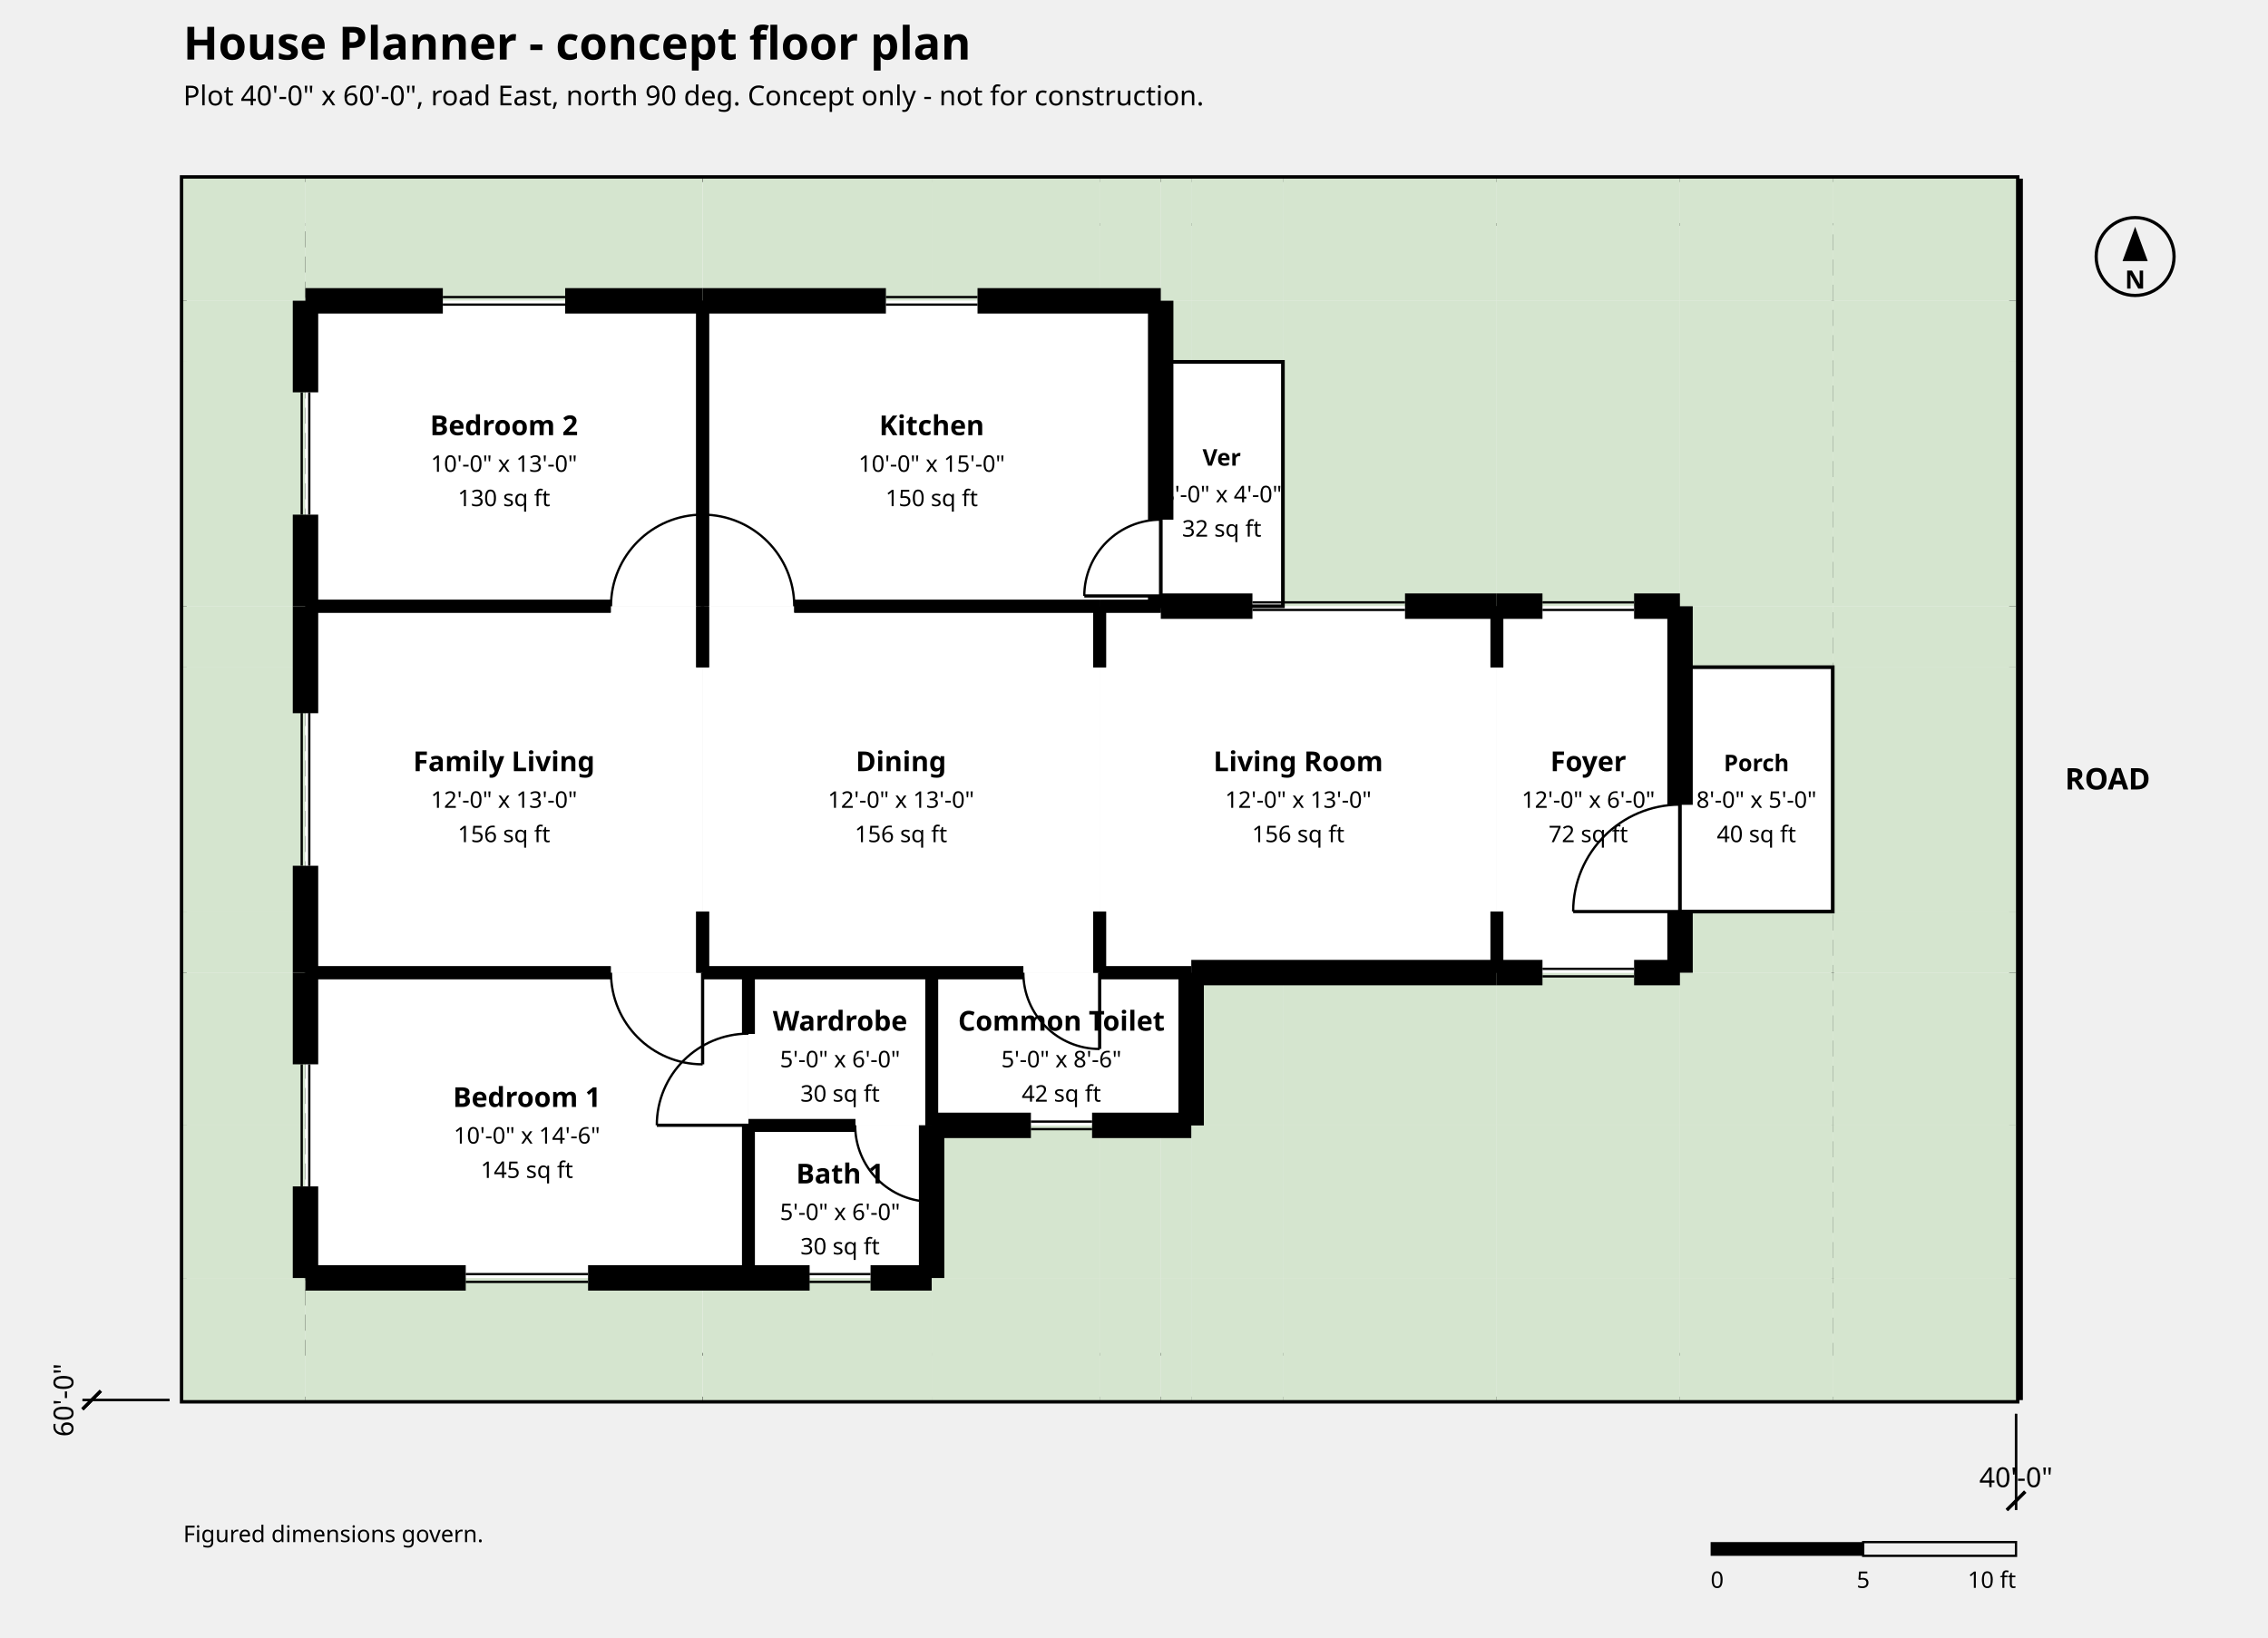
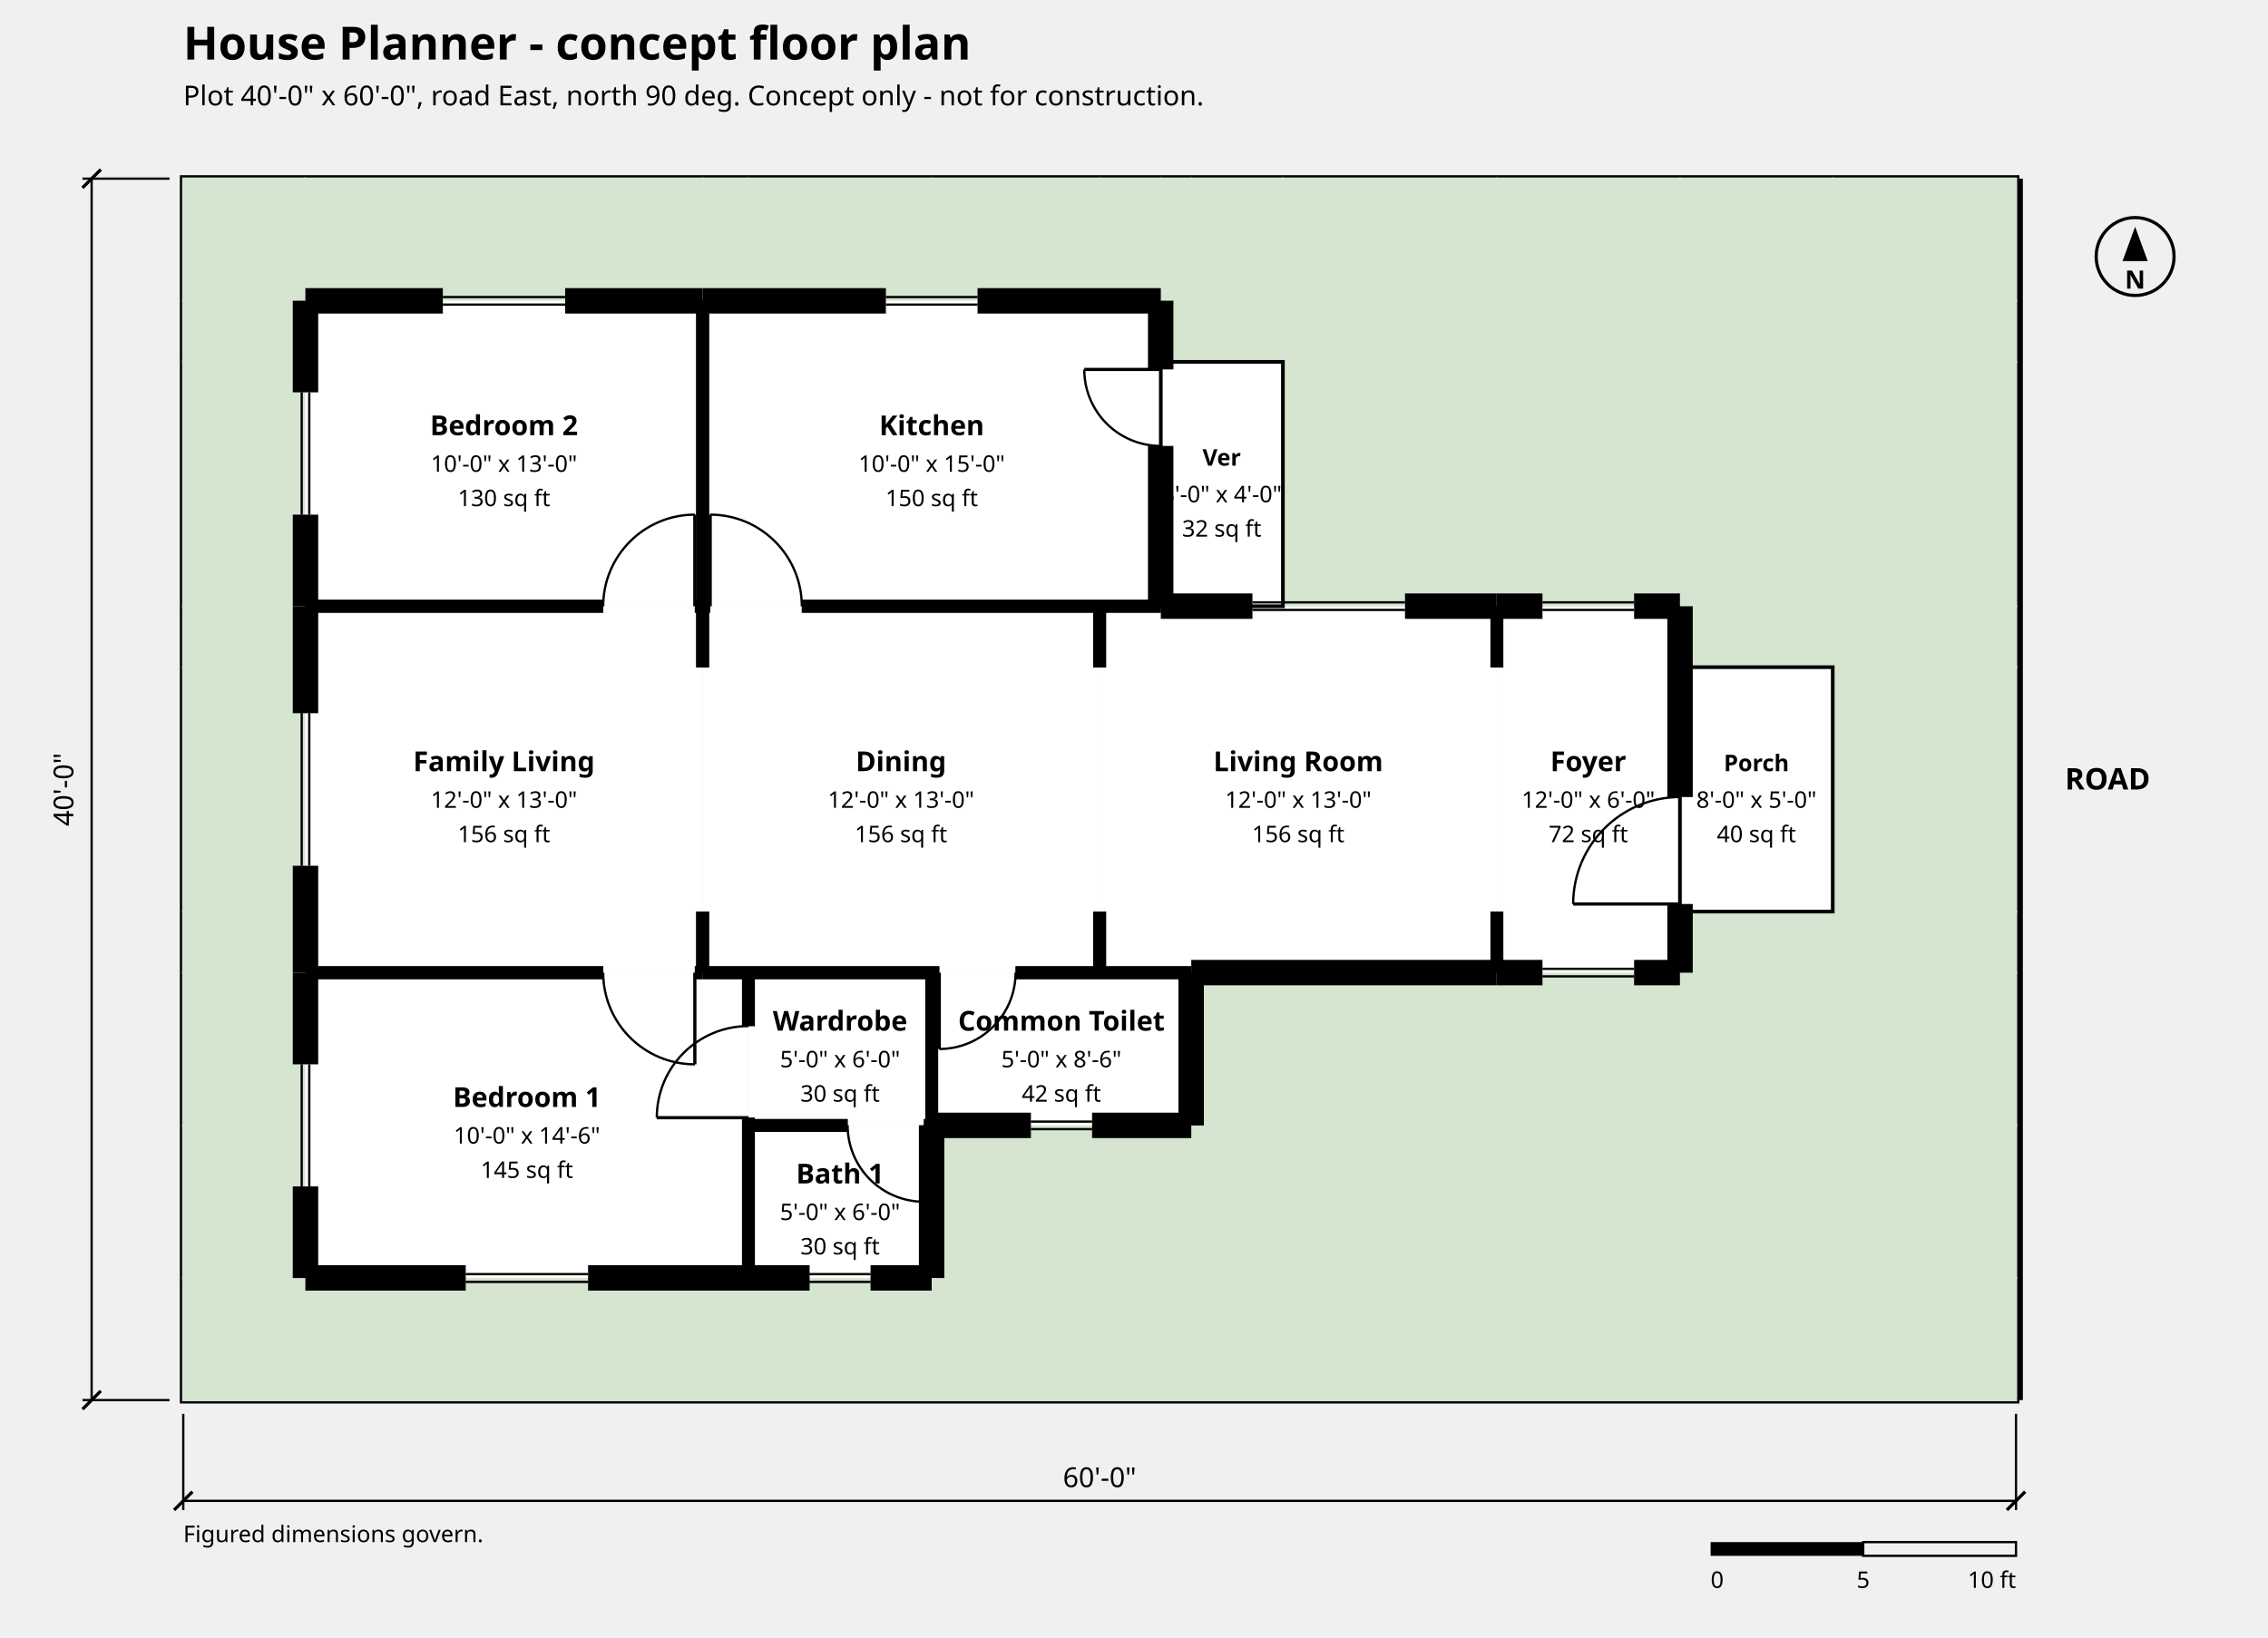
<svg xmlns="http://www.w3.org/2000/svg" viewBox="0 0 990 715" style="width:100%;height:auto;max-width:960px;background:#fff" font-family="sans-serif">
  <text x="80" y="26" font-size="20" font-weight="bold">House Planner - concept floor plan</text>
  <text x="80" y="46" font-size="12">Plot 40'-0" x 60'-0", road East, north 90 deg. Concept only - not for construction.</text>
  <rect x="80.0" y="78.0" width="800.0" height="533.3" fill="none" stroke="#000" stroke-width="3" />
  <rect x="133.3" y="98.0" width="666.7" height="493.3" fill="none" stroke="#000" stroke-width="1.2" stroke-dasharray="7 4" />
  <text x="137.3" y="112.0" font-size="10">setback line</text>
  <line x1="880.0" y1="611.3" x2="880.0" y2="78.0" stroke="#000" stroke-width="6" />
  <text x="920.0" y="344.7" font-size="13" font-weight="bold" text-anchor="middle">ROAD</text>
-   <rect x="800.0" y="558.0" width="80.0" height="53.3" fill="#d5e5cf" stroke="none" />
-   <rect x="733.3" y="558.0" width="66.7" height="53.3" fill="#d5e5cf" stroke="none" />
-   <rect x="653.3" y="558.0" width="80.0" height="53.3" fill="#d5e5cf" stroke="none" />
-   <rect x="560.0" y="558.0" width="93.3" height="53.3" fill="#d5e5cf" stroke="none" />
-   <rect x="520.0" y="558.0" width="40.0" height="53.3" fill="#d5e5cf" stroke="none" />
-   <rect x="506.7" y="558.0" width="13.3" height="53.3" fill="#d5e5cf" stroke="none" />
-   <rect x="480.0" y="558.0" width="26.7" height="53.3" fill="#d5e5cf" stroke="none" />
-   <rect x="406.7" y="558.0" width="73.3" height="53.3" fill="#d5e5cf" stroke="none" />
-   <rect x="326.7" y="558.0" width="80.0" height="53.3" fill="#d5e5cf" stroke="none" />
-   <rect x="306.7" y="558.0" width="20.0" height="53.3" fill="#d5e5cf" stroke="none" />
-   <rect x="133.3" y="558.0" width="173.3" height="53.3" fill="#d5e5cf" stroke="none" />
-   <rect x="80.0" y="558.0" width="53.3" height="53.3" fill="#d5e5cf" stroke="none" />
-   <rect x="800.0" y="491.3" width="80.0" height="66.7" fill="#d5e5cf" stroke="none" />
-   <rect x="733.3" y="491.3" width="66.7" height="66.7" fill="#d5e5cf" stroke="none" />
-   <rect x="653.3" y="491.3" width="80.0" height="66.7" fill="#d5e5cf" stroke="none" />
-   <rect x="560.0" y="491.3" width="93.3" height="66.7" fill="#d5e5cf" stroke="none" />
-   <rect x="520.0" y="491.3" width="40.0" height="66.7" fill="#d5e5cf" stroke="none" />
-   <rect x="506.7" y="491.3" width="13.3" height="66.7" fill="#d5e5cf" stroke="none" />
-   <rect x="480.0" y="491.3" width="26.7" height="66.7" fill="#d5e5cf" stroke="none" />
-   <rect x="406.7" y="491.3" width="73.3" height="66.7" fill="#d5e5cf" stroke="none" />
-   <rect x="80.0" y="491.3" width="53.3" height="66.7" fill="#d5e5cf" stroke="none" />
-   <rect x="800.0" y="424.7" width="80.0" height="66.7" fill="#d5e5cf" stroke="none" />
-   <rect x="733.3" y="424.7" width="66.7" height="66.7" fill="#d5e5cf" stroke="none" />
-   <rect x="653.3" y="424.7" width="80.0" height="66.7" fill="#d5e5cf" stroke="none" />
-   <rect x="560.0" y="424.7" width="93.3" height="66.7" fill="#d5e5cf" stroke="none" />
-   <rect x="520.0" y="424.7" width="40.0" height="66.7" fill="#d5e5cf" stroke="none" />
-   <rect x="80.0" y="424.7" width="53.3" height="66.7" fill="#d5e5cf" stroke="none" />
-   <rect x="800.0" y="398.0" width="80.0" height="26.7" fill="#d5e5cf" stroke="none" />
-   <rect x="733.3" y="398.0" width="66.7" height="26.7" fill="#d5e5cf" stroke="none" />
-   <rect x="80.0" y="398.0" width="53.3" height="26.7" fill="#d5e5cf" stroke="none" />
-   <rect x="800.0" y="291.3" width="80.0" height="106.7" fill="#d5e5cf" stroke="none" />
-   <rect x="80.0" y="291.3" width="53.3" height="106.7" fill="#d5e5cf" stroke="none" />
-   <rect x="800.0" y="264.7" width="80.0" height="26.7" fill="#d5e5cf" stroke="none" />
-   <rect x="733.3" y="264.7" width="66.7" height="26.7" fill="#d5e5cf" stroke="none" />
-   <rect x="80.0" y="264.7" width="53.3" height="26.7" fill="#d5e5cf" stroke="none" />
-   <rect x="800.0" y="158.0" width="80.0" height="106.7" fill="#d5e5cf" stroke="none" />
-   <rect x="733.3" y="158.0" width="66.7" height="106.7" fill="#d5e5cf" stroke="none" />
-   <rect x="653.3" y="158.0" width="80.0" height="106.7" fill="#d5e5cf" stroke="none" />
-   <rect x="560.0" y="158.0" width="93.3" height="106.7" fill="#d5e5cf" stroke="none" />
-   <rect x="80.0" y="158.0" width="53.3" height="106.7" fill="#d5e5cf" stroke="none" />
-   <rect x="800.0" y="131.3" width="80.0" height="26.7" fill="#d5e5cf" stroke="none" />
-   <rect x="733.3" y="131.3" width="66.7" height="26.7" fill="#d5e5cf" stroke="none" />
-   <rect x="653.3" y="131.3" width="80.0" height="26.7" fill="#d5e5cf" stroke="none" />
-   <rect x="560.0" y="131.3" width="93.3" height="26.7" fill="#d5e5cf" stroke="none" />
-   <rect x="520.0" y="131.3" width="40.0" height="26.7" fill="#d5e5cf" stroke="none" />
-   <rect x="506.7" y="131.3" width="13.3" height="26.7" fill="#d5e5cf" stroke="none" />
-   <rect x="80.0" y="131.3" width="53.3" height="26.7" fill="#d5e5cf" stroke="none" />
-   <rect x="800.0" y="78.0" width="80.0" height="53.3" fill="#d5e5cf" stroke="none" />
-   <rect x="733.3" y="78.0" width="66.7" height="53.3" fill="#d5e5cf" stroke="none" />
-   <rect x="653.3" y="78.0" width="80.0" height="53.3" fill="#d5e5cf" stroke="none" />
-   <rect x="560.0" y="78.0" width="93.3" height="53.3" fill="#d5e5cf" stroke="none" />
-   <rect x="520.0" y="78.0" width="40.0" height="53.3" fill="#d5e5cf" stroke="none" />
-   <rect x="506.7" y="78.0" width="13.3" height="53.3" fill="#d5e5cf" stroke="none" />
-   <rect x="480.0" y="78.0" width="26.7" height="53.3" fill="#d5e5cf" stroke="none" />
-   <rect x="406.7" y="78.0" width="73.3" height="53.3" fill="#d5e5cf" stroke="none" />
-   <rect x="326.7" y="78.0" width="80.0" height="53.3" fill="#d5e5cf" stroke="none" />
-   <rect x="306.7" y="78.0" width="20.0" height="53.3" fill="#d5e5cf" stroke="none" />
-   <rect x="133.3" y="78.0" width="173.3" height="53.3" fill="#d5e5cf" stroke="none" />
-   <rect x="80.0" y="78.0" width="53.3" height="53.3" fill="#d5e5cf" stroke="none" />
+   <rect x="799.5" y="557.5" width="81.0" height="54.3" fill="#d5e5cf" stroke="none" />
+   <rect x="732.8" y="557.5" width="67.7" height="54.3" fill="#d5e5cf" stroke="none" />
+   <rect x="652.8" y="557.5" width="81.0" height="54.3" fill="#d5e5cf" stroke="none" />
+   <rect x="559.5" y="557.5" width="94.3" height="54.3" fill="#d5e5cf" stroke="none" />
+   <rect x="519.5" y="557.5" width="41.0" height="54.3" fill="#d5e5cf" stroke="none" />
+   <rect x="506.2" y="557.5" width="14.3" height="54.3" fill="#d5e5cf" stroke="none" />
+   <rect x="479.5" y="557.5" width="27.7" height="54.3" fill="#d5e5cf" stroke="none" />
+   <rect x="406.2" y="557.5" width="74.3" height="54.3" fill="#d5e5cf" stroke="none" />
+   <rect x="326.2" y="557.5" width="81.0" height="54.3" fill="#d5e5cf" stroke="none" />
+   <rect x="306.2" y="557.5" width="21.0" height="54.3" fill="#d5e5cf" stroke="none" />
+   <rect x="132.8" y="557.5" width="174.3" height="54.3" fill="#d5e5cf" stroke="none" />
+   <rect x="79.5" y="557.5" width="54.3" height="54.3" fill="#d5e5cf" stroke="none" />
+   <rect x="799.5" y="490.8" width="81.0" height="67.7" fill="#d5e5cf" stroke="none" />
+   <rect x="732.8" y="490.8" width="67.7" height="67.7" fill="#d5e5cf" stroke="none" />
+   <rect x="652.8" y="490.8" width="81.0" height="67.7" fill="#d5e5cf" stroke="none" />
+   <rect x="559.5" y="490.8" width="94.3" height="67.7" fill="#d5e5cf" stroke="none" />
+   <rect x="519.5" y="490.8" width="41.0" height="67.7" fill="#d5e5cf" stroke="none" />
+   <rect x="506.2" y="490.8" width="14.3" height="67.7" fill="#d5e5cf" stroke="none" />
+   <rect x="479.5" y="490.8" width="27.7" height="67.7" fill="#d5e5cf" stroke="none" />
+   <rect x="406.2" y="490.8" width="74.3" height="67.7" fill="#d5e5cf" stroke="none" />
+   <rect x="79.5" y="490.8" width="54.3" height="67.7" fill="#d5e5cf" stroke="none" />
+   <rect x="799.5" y="424.2" width="81.0" height="67.7" fill="#d5e5cf" stroke="none" />
+   <rect x="732.8" y="424.2" width="67.7" height="67.7" fill="#d5e5cf" stroke="none" />
+   <rect x="652.8" y="424.2" width="81.0" height="67.7" fill="#d5e5cf" stroke="none" />
+   <rect x="559.5" y="424.2" width="94.3" height="67.7" fill="#d5e5cf" stroke="none" />
+   <rect x="519.5" y="424.2" width="41.0" height="67.7" fill="#d5e5cf" stroke="none" />
+   <rect x="79.5" y="424.2" width="54.3" height="67.7" fill="#d5e5cf" stroke="none" />
+   <rect x="799.5" y="397.5" width="81.0" height="27.7" fill="#d5e5cf" stroke="none" />
+   <rect x="732.8" y="397.5" width="67.7" height="27.7" fill="#d5e5cf" stroke="none" />
+   <rect x="79.5" y="397.5" width="54.3" height="27.7" fill="#d5e5cf" stroke="none" />
+   <rect x="799.5" y="290.8" width="81.0" height="107.7" fill="#d5e5cf" stroke="none" />
+   <rect x="79.5" y="290.8" width="54.3" height="107.7" fill="#d5e5cf" stroke="none" />
+   <rect x="799.5" y="264.2" width="81.0" height="27.7" fill="#d5e5cf" stroke="none" />
+   <rect x="732.8" y="264.2" width="67.7" height="27.7" fill="#d5e5cf" stroke="none" />
+   <rect x="79.5" y="264.2" width="54.3" height="27.7" fill="#d5e5cf" stroke="none" />
+   <rect x="799.5" y="157.5" width="81.0" height="107.7" fill="#d5e5cf" stroke="none" />
+   <rect x="732.8" y="157.5" width="67.7" height="107.7" fill="#d5e5cf" stroke="none" />
+   <rect x="652.8" y="157.5" width="81.0" height="107.7" fill="#d5e5cf" stroke="none" />
+   <rect x="559.5" y="157.5" width="94.3" height="107.7" fill="#d5e5cf" stroke="none" />
+   <rect x="79.5" y="157.5" width="54.3" height="107.7" fill="#d5e5cf" stroke="none" />
+   <rect x="799.5" y="130.8" width="81.0" height="27.7" fill="#d5e5cf" stroke="none" />
+   <rect x="732.8" y="130.8" width="67.7" height="27.7" fill="#d5e5cf" stroke="none" />
+   <rect x="652.8" y="130.8" width="81.0" height="27.7" fill="#d5e5cf" stroke="none" />
+   <rect x="559.5" y="130.8" width="94.3" height="27.7" fill="#d5e5cf" stroke="none" />
+   <rect x="519.5" y="130.8" width="41.0" height="27.7" fill="#d5e5cf" stroke="none" />
+   <rect x="506.2" y="130.8" width="14.3" height="27.7" fill="#d5e5cf" stroke="none" />
+   <rect x="79.5" y="130.8" width="54.3" height="27.7" fill="#d5e5cf" stroke="none" />
+   <rect x="799.5" y="77.5" width="81.0" height="54.3" fill="#d5e5cf" stroke="none" />
+   <rect x="732.8" y="77.5" width="67.7" height="54.3" fill="#d5e5cf" stroke="none" />
+   <rect x="652.8" y="77.5" width="81.0" height="54.3" fill="#d5e5cf" stroke="none" />
+   <rect x="559.5" y="77.5" width="94.3" height="54.3" fill="#d5e5cf" stroke="none" />
+   <rect x="519.5" y="77.5" width="41.0" height="54.3" fill="#d5e5cf" stroke="none" />
+   <rect x="506.2" y="77.5" width="14.3" height="54.3" fill="#d5e5cf" stroke="none" />
+   <rect x="479.5" y="77.5" width="27.7" height="54.3" fill="#d5e5cf" stroke="none" />
+   <rect x="406.2" y="77.5" width="74.3" height="54.3" fill="#d5e5cf" stroke="none" />
+   <rect x="326.2" y="77.5" width="81.0" height="54.3" fill="#d5e5cf" stroke="none" />
+   <rect x="306.2" y="77.5" width="21.0" height="54.3" fill="#d5e5cf" stroke="none" />
+   <rect x="132.8" y="77.5" width="174.3" height="54.3" fill="#d5e5cf" stroke="none" />
+   <rect x="79.5" y="77.5" width="54.3" height="54.3" fill="#d5e5cf" stroke="none" />
  <g>
    <rect x="653.3" y="264.7" width="80.0" height="160.0" fill="#fff" stroke="none" />
    <text x="693.3" y="336.7" font-size="12" font-weight="bold" text-anchor="middle">Foyer</text>
    <text x="693.3" y="352.7" font-size="10" text-anchor="middle">12'-0" x 6'-0"</text>
    <text x="693.3" y="367.7" font-size="10" text-anchor="middle">72 sq ft</text>
  </g>
  <g>
    <rect x="480.0" y="264.7" width="173.3" height="160.0" fill="#fff" stroke="none" />
    <text x="566.7" y="336.7" font-size="12" font-weight="bold" text-anchor="middle">Living Room</text>
    <text x="566.7" y="352.7" font-size="10" text-anchor="middle">12'-0" x 13'-0"</text>
    <text x="566.7" y="367.7" font-size="10" text-anchor="middle">156 sq ft</text>
  </g>
  <g>
    <rect x="306.7" y="264.7" width="173.3" height="160.0" fill="#fff" stroke="none" />
    <text x="393.3" y="336.7" font-size="12" font-weight="bold" text-anchor="middle">Dining</text>
    <text x="393.3" y="352.7" font-size="10" text-anchor="middle">12'-0" x 13'-0"</text>
    <text x="393.3" y="367.7" font-size="10" text-anchor="middle">156 sq ft</text>
  </g>
  <g>
    <rect x="133.3" y="264.7" width="173.3" height="160.0" fill="#fff" stroke="none" />
    <text x="220.0" y="336.7" font-size="12" font-weight="bold" text-anchor="middle">Family Living</text>
    <text x="220.0" y="352.7" font-size="10" text-anchor="middle">12'-0" x 13'-0"</text>
    <text x="220.0" y="367.7" font-size="10" text-anchor="middle">156 sq ft</text>
  </g>
  <g>
    <rect x="133.3" y="424.7" width="193.3" height="133.3" fill="#fff" stroke="none" />
    <text x="230.0" y="483.3" font-size="12" font-weight="bold" text-anchor="middle">Bedroom 1</text>
    <text x="230.0" y="499.3" font-size="10" text-anchor="middle">10'-0" x 14'-6"</text>
    <text x="230.0" y="514.3" font-size="10" text-anchor="middle">145 sq ft</text>
  </g>
  <g>
    <rect x="326.7" y="491.3" width="80.0" height="66.7" fill="#fff" stroke="none" />
    <text x="366.7" y="516.7" font-size="12" font-weight="bold" text-anchor="middle">Bath 1</text>
    <text x="366.7" y="532.7" font-size="10" text-anchor="middle">5'-0" x 6'-0"</text>
    <text x="366.7" y="547.7" font-size="10" text-anchor="middle">30 sq ft</text>
  </g>
  <g>
    <rect x="326.7" y="424.7" width="80.0" height="66.7" fill="#fff" stroke="none" />
    <text x="366.7" y="450.0" font-size="12" font-weight="bold" text-anchor="middle">Wardrobe</text>
    <text x="366.7" y="466.0" font-size="10" text-anchor="middle">5'-0" x 6'-0"</text>
    <text x="366.7" y="481.0" font-size="10" text-anchor="middle">30 sq ft</text>
  </g>
  <g>
    <rect x="406.7" y="424.7" width="113.3" height="66.7" fill="#fff" stroke="none" />
    <text x="463.3" y="450.0" font-size="12" font-weight="bold" text-anchor="middle">Common Toilet</text>
    <text x="463.3" y="466.0" font-size="10" text-anchor="middle">5'-0" x 8'-6"</text>
    <text x="463.3" y="481.0" font-size="10" text-anchor="middle">42 sq ft</text>
  </g>
  <g>
    <rect x="133.3" y="131.3" width="173.3" height="133.3" fill="#fff" stroke="none" />
    <text x="220.0" y="190.0" font-size="12" font-weight="bold" text-anchor="middle">Bedroom 2</text>
    <text x="220.0" y="206.0" font-size="10" text-anchor="middle">10'-0" x 13'-0"</text>
    <text x="220.0" y="221.0" font-size="10" text-anchor="middle">130 sq ft</text>
  </g>
  <g>
    <rect x="306.7" y="131.3" width="200.0" height="133.3" fill="#fff" stroke="none" />
    <text x="406.7" y="190.0" font-size="12" font-weight="bold" text-anchor="middle">Kitchen</text>
    <text x="406.7" y="206.0" font-size="10" text-anchor="middle">10'-0" x 15'-0"</text>
    <text x="406.7" y="221.0" font-size="10" text-anchor="middle">150 sq ft</text>
  </g>
  <g>
    <rect x="733.3" y="291.3" width="66.7" height="106.7" fill="#fff" stroke="#000" stroke-width="1.6" />
    <text x="766.7" y="336.7" font-size="10" font-weight="bold" text-anchor="middle">Porch</text>
    <text x="766.7" y="352.7" font-size="10" text-anchor="middle">8'-0" x 5'-0"</text>
    <text x="766.7" y="367.7" font-size="10" text-anchor="middle">40 sq ft</text>
  </g>
  <g>
    <rect x="506.7" y="158.0" width="53.3" height="106.7" fill="#fff" stroke="#000" stroke-width="1.6" />
    <text x="533.3" y="203.3" font-size="10" font-weight="bold" text-anchor="middle">Ver</text>
    <text x="533.3" y="219.3" font-size="10" text-anchor="middle">8'-0" x 4'-0"</text>
    <text x="533.3" y="234.3" font-size="10" text-anchor="middle">32 sq ft</text>
  </g>
  <rect x="650.6" y="398.0" width="5.6" height="26.7" fill="#000" stroke="none" />
  <rect x="650.6" y="264.7" width="5.6" height="26.7" fill="#000" stroke="none" />
-   <rect x="727.8" y="398.0" width="11.1" height="26.7" fill="#000" stroke="none" />
-   <rect x="727.8" y="264.7" width="11.1" height="86.7" fill="#000" stroke="none" />
+   <rect x="727.8" y="394.7" width="11.1" height="30.0" fill="#000" stroke="none" />
+   <rect x="727.8" y="264.7" width="11.1" height="83.3" fill="#000" stroke="none" />
  <rect x="713.3" y="259.1" width="20.0" height="11.1" fill="#000" stroke="none" />
  <rect x="653.3" y="259.1" width="20.0" height="11.1" fill="#000" stroke="none" />
  <rect x="713.3" y="419.1" width="20.0" height="11.1" fill="#000" stroke="none" />
  <rect x="653.3" y="419.1" width="20.0" height="11.1" fill="#000" stroke="none" />
  <rect x="477.2" y="398.0" width="5.6" height="26.7" fill="#000" stroke="none" />
  <rect x="477.2" y="264.7" width="5.6" height="26.7" fill="#000" stroke="none" />
  <rect x="650.6" y="398.0" width="5.6" height="26.7" fill="#000" stroke="none" />
  <rect x="650.6" y="264.7" width="5.6" height="26.7" fill="#000" stroke="none" />
  <rect x="613.3" y="259.1" width="40.0" height="11.1" fill="#000" stroke="none" />
  <rect x="506.7" y="259.1" width="40.0" height="11.1" fill="#000" stroke="none" />
  <rect x="480.0" y="261.9" width="26.7" height="5.6" fill="#000" stroke="none" />
  <rect x="520.0" y="419.1" width="133.3" height="11.1" fill="#000" stroke="none" />
  <rect x="480.0" y="421.9" width="40.0" height="5.6" fill="#000" stroke="none" />
  <rect x="303.9" y="398.0" width="5.6" height="26.7" fill="#000" stroke="none" />
  <rect x="303.9" y="264.7" width="5.6" height="26.7" fill="#000" stroke="none" />
  <rect x="477.2" y="398.0" width="5.6" height="26.7" fill="#000" stroke="none" />
  <rect x="477.2" y="264.7" width="5.6" height="26.7" fill="#000" stroke="none" />
-   <rect x="346.7" y="261.9" width="133.3" height="5.6" fill="#000" stroke="none" />
+   <rect x="350.0" y="261.9" width="130.0" height="5.6" fill="#000" stroke="none" />
+   <rect x="306.7" y="261.9" width="3.3" height="5.6" fill="#000" stroke="none" />
  <rect x="306.7" y="421.9" width="20.0" height="5.6" fill="#000" stroke="none" />
  <rect x="326.7" y="421.9" width="80.0" height="5.6" fill="#000" stroke="none" />
-   <rect x="406.7" y="421.9" width="40.0" height="5.6" fill="#000" stroke="none" />
+   <rect x="443.3" y="421.9" width="36.7" height="5.6" fill="#000" stroke="none" />
+   <rect x="406.7" y="421.9" width="3.3" height="5.6" fill="#000" stroke="none" />
  <rect x="127.8" y="378.0" width="11.1" height="46.7" fill="#000" stroke="none" />
  <rect x="127.8" y="264.7" width="11.1" height="46.7" fill="#000" stroke="none" />
  <rect x="303.9" y="398.0" width="5.6" height="26.7" fill="#000" stroke="none" />
  <rect x="303.9" y="264.7" width="5.6" height="26.7" fill="#000" stroke="none" />
-   <rect x="133.3" y="261.9" width="133.3" height="5.6" fill="#000" stroke="none" />
-   <rect x="133.3" y="421.9" width="133.3" height="5.6" fill="#000" stroke="none" />
+   <rect x="303.3" y="261.9" width="3.3" height="5.6" fill="#000" stroke="none" />
+   <rect x="133.3" y="261.9" width="130.0" height="5.6" fill="#000" stroke="none" />
+   <rect x="303.3" y="421.9" width="3.3" height="5.6" fill="#000" stroke="none" />
+   <rect x="133.3" y="421.9" width="130.0" height="5.6" fill="#000" stroke="none" />
  <rect x="127.8" y="518.0" width="11.1" height="40.0" fill="#000" stroke="none" />
  <rect x="127.8" y="424.7" width="11.1" height="40.0" fill="#000" stroke="none" />
  <rect x="323.9" y="491.3" width="5.6" height="66.7" fill="#000" stroke="none" />
-   <rect x="323.9" y="424.7" width="5.6" height="26.7" fill="#000" stroke="none" />
+   <rect x="323.9" y="488.0" width="5.6" height="3.3" fill="#000" stroke="none" />
+   <rect x="323.9" y="424.7" width="5.6" height="23.3" fill="#000" stroke="none" />
  <rect x="306.7" y="421.9" width="20.0" height="5.6" fill="#000" stroke="none" />
-   <rect x="133.3" y="421.9" width="133.3" height="5.6" fill="#000" stroke="none" />
+   <rect x="303.3" y="421.9" width="3.3" height="5.6" fill="#000" stroke="none" />
+   <rect x="133.3" y="421.9" width="130.0" height="5.6" fill="#000" stroke="none" />
  <rect x="256.7" y="552.4" width="70.0" height="11.1" fill="#000" stroke="none" />
  <rect x="133.3" y="552.4" width="70.0" height="11.1" fill="#000" stroke="none" />
  <rect x="323.9" y="491.3" width="5.6" height="66.7" fill="#000" stroke="none" />
  <rect x="401.1" y="491.3" width="11.1" height="66.7" fill="#000" stroke="none" />
-   <rect x="326.7" y="488.6" width="46.7" height="5.6" fill="#000" stroke="none" />
+   <rect x="403.3" y="488.6" width="3.3" height="5.6" fill="#000" stroke="none" />
+   <rect x="326.7" y="488.6" width="43.3" height="5.6" fill="#000" stroke="none" />
  <rect x="380.0" y="552.4" width="26.7" height="11.1" fill="#000" stroke="none" />
  <rect x="326.7" y="552.4" width="26.7" height="11.1" fill="#000" stroke="none" />
-   <rect x="323.9" y="424.7" width="5.6" height="26.7" fill="#000" stroke="none" />
+   <rect x="323.9" y="488.0" width="5.6" height="3.3" fill="#000" stroke="none" />
+   <rect x="323.9" y="424.7" width="5.6" height="23.3" fill="#000" stroke="none" />
  <rect x="403.9" y="424.7" width="5.6" height="66.7" fill="#000" stroke="none" />
  <rect x="326.7" y="421.9" width="80.0" height="5.6" fill="#000" stroke="none" />
-   <rect x="326.7" y="488.6" width="46.7" height="5.6" fill="#000" stroke="none" />
+   <rect x="403.3" y="488.6" width="3.3" height="5.6" fill="#000" stroke="none" />
+   <rect x="326.7" y="488.6" width="43.3" height="5.6" fill="#000" stroke="none" />
  <rect x="403.9" y="424.7" width="5.6" height="66.7" fill="#000" stroke="none" />
  <rect x="514.4" y="424.7" width="11.1" height="66.7" fill="#000" stroke="none" />
  <rect x="480.0" y="421.9" width="40.0" height="5.6" fill="#000" stroke="none" />
-   <rect x="406.7" y="421.9" width="40.0" height="5.6" fill="#000" stroke="none" />
+   <rect x="443.3" y="421.9" width="36.7" height="5.6" fill="#000" stroke="none" />
+   <rect x="406.7" y="421.9" width="3.3" height="5.6" fill="#000" stroke="none" />
  <rect x="476.7" y="485.8" width="43.3" height="11.1" fill="#000" stroke="none" />
  <rect x="406.7" y="485.8" width="43.3" height="11.1" fill="#000" stroke="none" />
  <rect x="127.8" y="224.7" width="11.1" height="40.0" fill="#000" stroke="none" />
  <rect x="127.8" y="131.3" width="11.1" height="40.0" fill="#000" stroke="none" />
  <rect x="303.9" y="131.3" width="5.6" height="133.3" fill="#000" stroke="none" />
  <rect x="246.7" y="125.8" width="60.0" height="11.1" fill="#000" stroke="none" />
  <rect x="133.3" y="125.8" width="60.0" height="11.1" fill="#000" stroke="none" />
-   <rect x="133.3" y="261.9" width="133.3" height="5.6" fill="#000" stroke="none" />
+   <rect x="303.3" y="261.9" width="3.3" height="5.6" fill="#000" stroke="none" />
+   <rect x="133.3" y="261.9" width="130.0" height="5.6" fill="#000" stroke="none" />
  <rect x="303.9" y="131.3" width="5.6" height="133.3" fill="#000" stroke="none" />
-   <rect x="501.1" y="260.2" width="11.1" height="4.4" fill="#000" stroke="none" />
-   <rect x="501.1" y="131.3" width="11.1" height="95.6" fill="#000" stroke="none" />
+   <rect x="501.1" y="194.7" width="11.1" height="70.0" fill="#000" stroke="none" />
+   <rect x="501.1" y="131.3" width="11.1" height="30.0" fill="#000" stroke="none" />
  <rect x="426.7" y="125.8" width="80.0" height="11.1" fill="#000" stroke="none" />
  <rect x="306.7" y="125.8" width="80.0" height="11.1" fill="#000" stroke="none" />
  <rect x="480.0" y="261.9" width="26.7" height="5.6" fill="#000" stroke="none" />
-   <rect x="346.7" y="261.9" width="133.3" height="5.6" fill="#000" stroke="none" />
-   <line x1="733.3" y1="398.0" x2="686.7" y2="398.0" stroke="#000" stroke-width="1.4" />
-   <path d="M 686.7 398.0 A 46.7 46.7 0 0 1 733.3 351.3" fill="none" stroke="#000" stroke-width="1" />
-   <line x1="306.7" y1="424.7" x2="306.7" y2="464.7" stroke="#000" stroke-width="1.4" />
-   <path d="M 306.7 464.7 A 40.0 40.0 0 0 1 266.7 424.7" fill="none" stroke="#000" stroke-width="1" />
-   <line x1="306.7" y1="264.7" x2="306.7" y2="224.7" stroke="#000" stroke-width="1.4" />
-   <path d="M 306.7 224.7 A 40.0 40.0 0 0 0 266.7 264.7" fill="none" stroke="#000" stroke-width="1" />
-   <line x1="306.7" y1="264.7" x2="306.7" y2="224.7" stroke="#000" stroke-width="1.4" />
-   <path d="M 306.7 224.7 A 40.0 40.0 0 0 1 346.7 264.7" fill="none" stroke="#000" stroke-width="1" />
-   <line x1="506.7" y1="260.2" x2="473.3" y2="260.2" stroke="#000" stroke-width="1.4" />
-   <path d="M 473.3 260.2 A 33.3 33.3 0 0 1 506.7 226.9" fill="none" stroke="#000" stroke-width="1" />
-   <line x1="326.7" y1="491.3" x2="286.7" y2="491.3" stroke="#000" stroke-width="1.4" />
-   <path d="M 286.7 491.3 A 40.0 40.0 0 0 1 326.7 451.3" fill="none" stroke="#000" stroke-width="1" />
-   <line x1="406.7" y1="491.3" x2="406.7" y2="524.7" stroke="#000" stroke-width="1.4" />
-   <path d="M 406.7 524.7 A 33.3 33.3 0 0 1 373.3 491.3" fill="none" stroke="#000" stroke-width="1" />
-   <line x1="480.0" y1="424.7" x2="480.0" y2="458.0" stroke="#000" stroke-width="1.4" />
-   <path d="M 480.0 458.0 A 33.3 33.3 0 0 1 446.7 424.7" fill="none" stroke="#000" stroke-width="1" />
+   <rect x="350.0" y="261.9" width="130.0" height="5.6" fill="#000" stroke="none" />
+   <rect x="306.7" y="261.9" width="3.3" height="5.6" fill="#000" stroke="none" />
+   <line x1="733.3" y1="394.7" x2="686.7" y2="394.7" stroke="#000" stroke-width="1.4" />
+   <path d="M 686.7 394.7 A 46.7 46.7 0 0 1 733.3 348.0" fill="none" stroke="#000" stroke-width="1" />
+   <line x1="303.3" y1="424.7" x2="303.3" y2="464.7" stroke="#000" stroke-width="1.4" />
+   <path d="M 303.3 464.7 A 40.0 40.0 0 0 1 263.3 424.7" fill="none" stroke="#000" stroke-width="1" />
+   <line x1="303.3" y1="264.7" x2="303.3" y2="224.7" stroke="#000" stroke-width="1.4" />
+   <path d="M 303.3 224.7 A 40.0 40.0 0 0 0 263.3 264.7" fill="none" stroke="#000" stroke-width="1" />
+   <line x1="310.0" y1="264.7" x2="310.0" y2="224.7" stroke="#000" stroke-width="1.4" />
+   <path d="M 310.0 224.7 A 40.0 40.0 0 0 1 350.0 264.7" fill="none" stroke="#000" stroke-width="1" />
+   <line x1="506.7" y1="161.3" x2="473.3" y2="161.3" stroke="#000" stroke-width="1.4" />
+   <path d="M 473.3 161.3 A 33.3 33.3 0 0 0 506.7 194.7" fill="none" stroke="#000" stroke-width="1" />
+   <line x1="326.7" y1="488.0" x2="286.7" y2="488.0" stroke="#000" stroke-width="1.4" />
+   <path d="M 286.7 488.0 A 40.0 40.0 0 0 1 326.7 448.0" fill="none" stroke="#000" stroke-width="1" />
+   <line x1="403.3" y1="491.3" x2="403.3" y2="524.7" stroke="#000" stroke-width="1.4" />
+   <path d="M 403.3 524.7 A 33.3 33.3 0 0 1 370.0 491.3" fill="none" stroke="#000" stroke-width="1" />
+   <line x1="410.0" y1="424.7" x2="410.0" y2="458.0" stroke="#000" stroke-width="1.4" />
+   <path d="M 410.0 458.0 A 33.3 33.3 0 0 0 443.3 424.7" fill="none" stroke="#000" stroke-width="1" />
  <line x1="135.0" y1="518.0" x2="135.0" y2="464.7" stroke="#000" stroke-width="1" />
  <line x1="131.7" y1="518.0" x2="131.7" y2="464.7" stroke="#000" stroke-width="1" />
  <line x1="256.7" y1="556.3" x2="203.3" y2="556.3" stroke="#000" stroke-width="1" />
  <line x1="256.7" y1="559.7" x2="203.3" y2="559.7" stroke="#000" stroke-width="1" />
  <line x1="246.7" y1="129.7" x2="193.3" y2="129.7" stroke="#000" stroke-width="1" />
  <line x1="246.7" y1="133.0" x2="193.3" y2="133.0" stroke="#000" stroke-width="1" />
  <line x1="135.0" y1="224.7" x2="135.0" y2="171.3" stroke="#000" stroke-width="1" />
  <line x1="131.7" y1="224.7" x2="131.7" y2="171.3" stroke="#000" stroke-width="1" />
  <line x1="613.3" y1="263.0" x2="546.7" y2="263.0" stroke="#000" stroke-width="1" />
  <line x1="613.3" y1="266.3" x2="546.7" y2="266.3" stroke="#000" stroke-width="1" />
  <line x1="135.0" y1="378.0" x2="135.0" y2="311.3" stroke="#000" stroke-width="1" />
  <line x1="131.7" y1="378.0" x2="131.7" y2="311.3" stroke="#000" stroke-width="1" />
  <line x1="713.3" y1="263.0" x2="673.3" y2="263.0" stroke="#000" stroke-width="1" />
  <line x1="713.3" y1="266.3" x2="673.3" y2="266.3" stroke="#000" stroke-width="1" />
  <line x1="713.3" y1="423.0" x2="673.3" y2="423.0" stroke="#000" stroke-width="1" />
  <line x1="713.3" y1="426.3" x2="673.3" y2="426.3" stroke="#000" stroke-width="1" />
  <line x1="426.7" y1="129.7" x2="386.7" y2="129.7" stroke="#000" stroke-width="1" />
  <line x1="426.7" y1="133.0" x2="386.7" y2="133.0" stroke="#000" stroke-width="1" />
  <line x1="380.0" y1="556.3" x2="353.3" y2="556.3" stroke="#000" stroke-width="1" />
  <line x1="380.0" y1="559.7" x2="353.3" y2="559.7" stroke="#000" stroke-width="1" />
  <line x1="476.7" y1="489.7" x2="450.0" y2="489.7" stroke="#000" stroke-width="1" />
  <line x1="476.7" y1="493.0" x2="450.0" y2="493.0" stroke="#000" stroke-width="1" />
+   <line x1="74.0" y1="611.3" x2="36.0" y2="611.3" stroke="#000" stroke-width="1" />
+   <line x1="74.0" y1="78.0" x2="36.0" y2="78.0" stroke="#000" stroke-width="1" />
+   <line x1="40.0" y1="611.3" x2="40.0" y2="78.0" stroke="#000" stroke-width="1" />
+   <line x1="36.0" y1="615.3" x2="44.0" y2="607.3" stroke="#000" stroke-width="1.4" />
+   <line x1="36.0" y1="82.0" x2="44.0" y2="74.0" stroke="#000" stroke-width="1.4" />
+   <text x="32.0" y="344.7" font-size="12" text-anchor="middle" transform="rotate(-90 32.0 344.7)">40'-0"</text>
  <line x1="880.0" y1="617.3" x2="880.0" y2="659.3" stroke="#000" stroke-width="1" />
-   <line x1="880.0" y1="617.3" x2="880.0" y2="659.3" stroke="#000" stroke-width="1" />
-   <line x1="880.0" y1="655.3" x2="880.0" y2="655.3" stroke="#000" stroke-width="1" />
+   <line x1="80.0" y1="617.3" x2="80.0" y2="659.3" stroke="#000" stroke-width="1" />
+   <line x1="880.0" y1="655.3" x2="80.0" y2="655.3" stroke="#000" stroke-width="1" />
  <line x1="876.0" y1="659.3" x2="884.0" y2="651.3" stroke="#000" stroke-width="1.4" />
-   <line x1="876.0" y1="659.3" x2="884.0" y2="651.3" stroke="#000" stroke-width="1.4" />
-   <text x="880.0" y="649.3" font-size="12" text-anchor="middle">40'-0"</text>
-   <line x1="74.0" y1="611.3" x2="36.0" y2="611.3" stroke="#000" stroke-width="1" />
-   <line x1="74.0" y1="611.3" x2="36.0" y2="611.3" stroke="#000" stroke-width="1" />
-   <line x1="40.0" y1="611.3" x2="40.0" y2="611.3" stroke="#000" stroke-width="1" />
-   <line x1="36.0" y1="615.3" x2="44.0" y2="607.3" stroke="#000" stroke-width="1.4" />
-   <line x1="36.0" y1="615.3" x2="44.0" y2="607.3" stroke="#000" stroke-width="1.4" />
-   <text x="32.0" y="611.3" font-size="12" text-anchor="middle" transform="rotate(-90 32.0 611.3)">60'-0"</text>
+   <line x1="76.0" y1="659.3" x2="84.0" y2="651.3" stroke="#000" stroke-width="1.4" />
+   <text x="480.0" y="649.3" font-size="12" text-anchor="middle">60'-0"</text>
  <g>
    <circle cx="932.0" cy="112.0" r="17" fill="none" stroke="#000" stroke-width="1.4" />
    <polygon points="932.0,99.0 926.5,114.0 937.5,114.0" fill="#000" />
    <text x="932.0" y="126.0" font-size="11" font-weight="bold" text-anchor="middle">N</text>
  </g>
  <g>
    <rect x="746.7" y="673.3" width="66.7" height="6" fill="#000" />
    <rect x="813.3" y="673.3" width="66.7" height="6" fill="none" stroke="#000" stroke-width="1" />
    <text x="746.7" y="693.3" font-size="10">0</text>
    <text x="813.3" y="693.3" font-size="10" text-anchor="middle">5</text>
    <text x="880.0" y="693.3" font-size="10" text-anchor="end">10 ft</text>
  </g>
  <text x="80.0" y="673.3" font-size="10">Figured dimensions govern.</text>
</svg>
